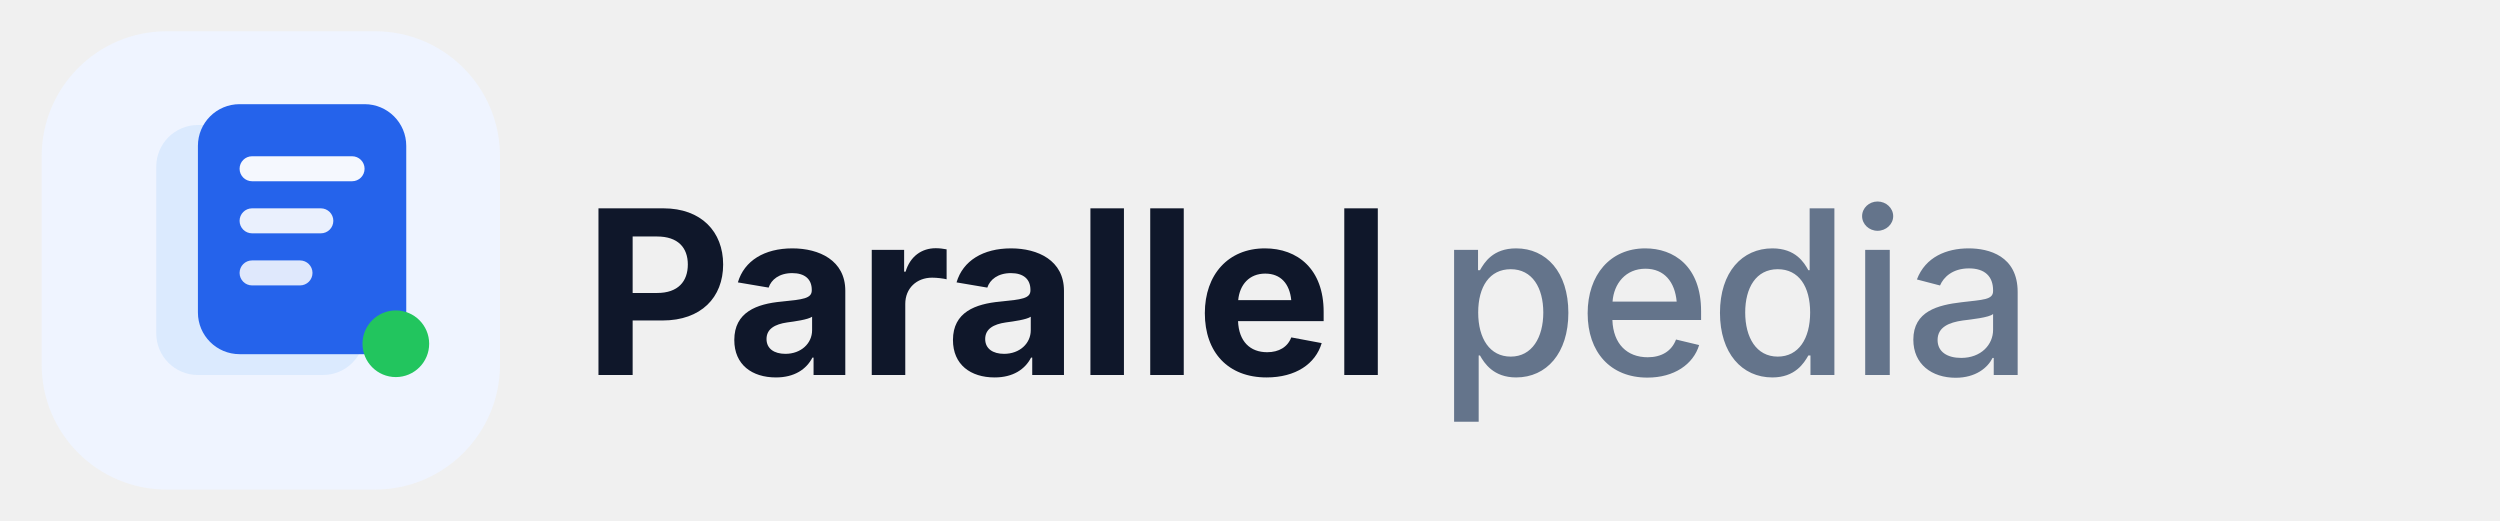
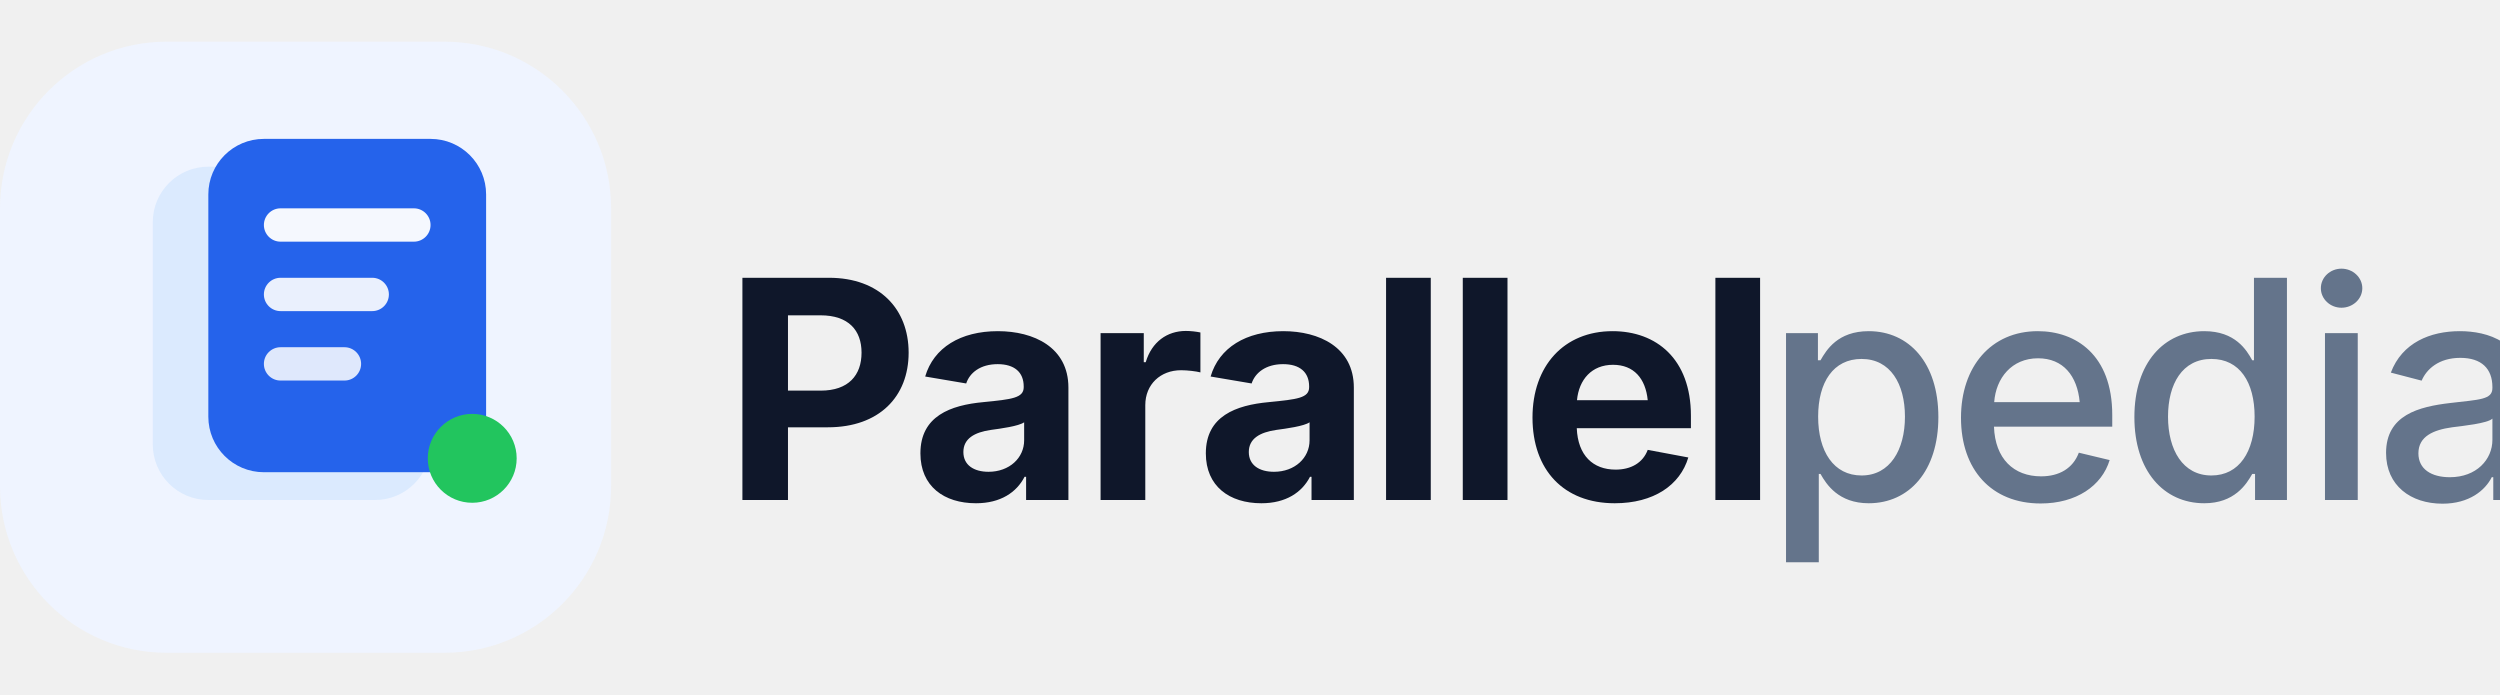
- <svg xmlns="http://www.w3.org/2000/svg" width="240" height="50" viewBox="0 0 240 50" fill="none">
-   <g transform="translate(4,3)">
+ <svg xmlns="http://www.w3.org/2000/svg" width="180" height="50" viewBox="0 0 180 50" fill="none">
+   <g transform="translate(0,3)">
    <rect x="0" y="0" width="44" height="44" rx="12" fill="#EFF4FF" />
    <rect x="11" y="9" width="20" height="24" rx="4" fill="#DBEAFE" />
    <rect x="15" y="7" width="20" height="24" rx="4" fill="#2563EB" />
    <rect x="19" y="12" width="12" height="2.4" rx="1.2" fill="white" opacity="0.95" />
    <rect x="19" y="17" width="9" height="2.4" rx="1.2" fill="white" opacity="0.9" />
    <rect x="19" y="22" width="7" height="2.4" rx="1.2" fill="white" opacity="0.85" />
    <circle cx="34" cy="30" r="3.2" fill="#22C55E" />
  </g>
-   <g transform="translate(56,14)">
-     <text x="0" y="22" font-family="system-ui, -apple-system, BlinkMacSystemFont, 'Segoe UI', sans-serif" font-size="22" font-weight="700" letter-spacing="-0.01em" fill="#0F172A">
+   <g transform="translate(52,14)">
+     <text x="0" y="22" font-family="system-ui, -apple-system, BlinkMacSystemFont, 'Segoe UI', sans-serif" font-size="22" font-weight="700" letter-spacing="-0.02em" fill="#0F172A">
      Parallel
    </text>
-     <text x="82" y="22" font-family="system-ui, -apple-system, BlinkMacSystemFont, 'Segoe UI', sans-serif" font-size="22" font-weight="500" letter-spacing="-0.01em" fill="#64748B">
+     <text x="75" y="22" font-family="system-ui, -apple-system, BlinkMacSystemFont, 'Segoe UI', sans-serif" font-size="22" font-weight="500" letter-spacing="-0.02em" fill="#64748B">
      pedia
    </text>
  </g>
</svg>
